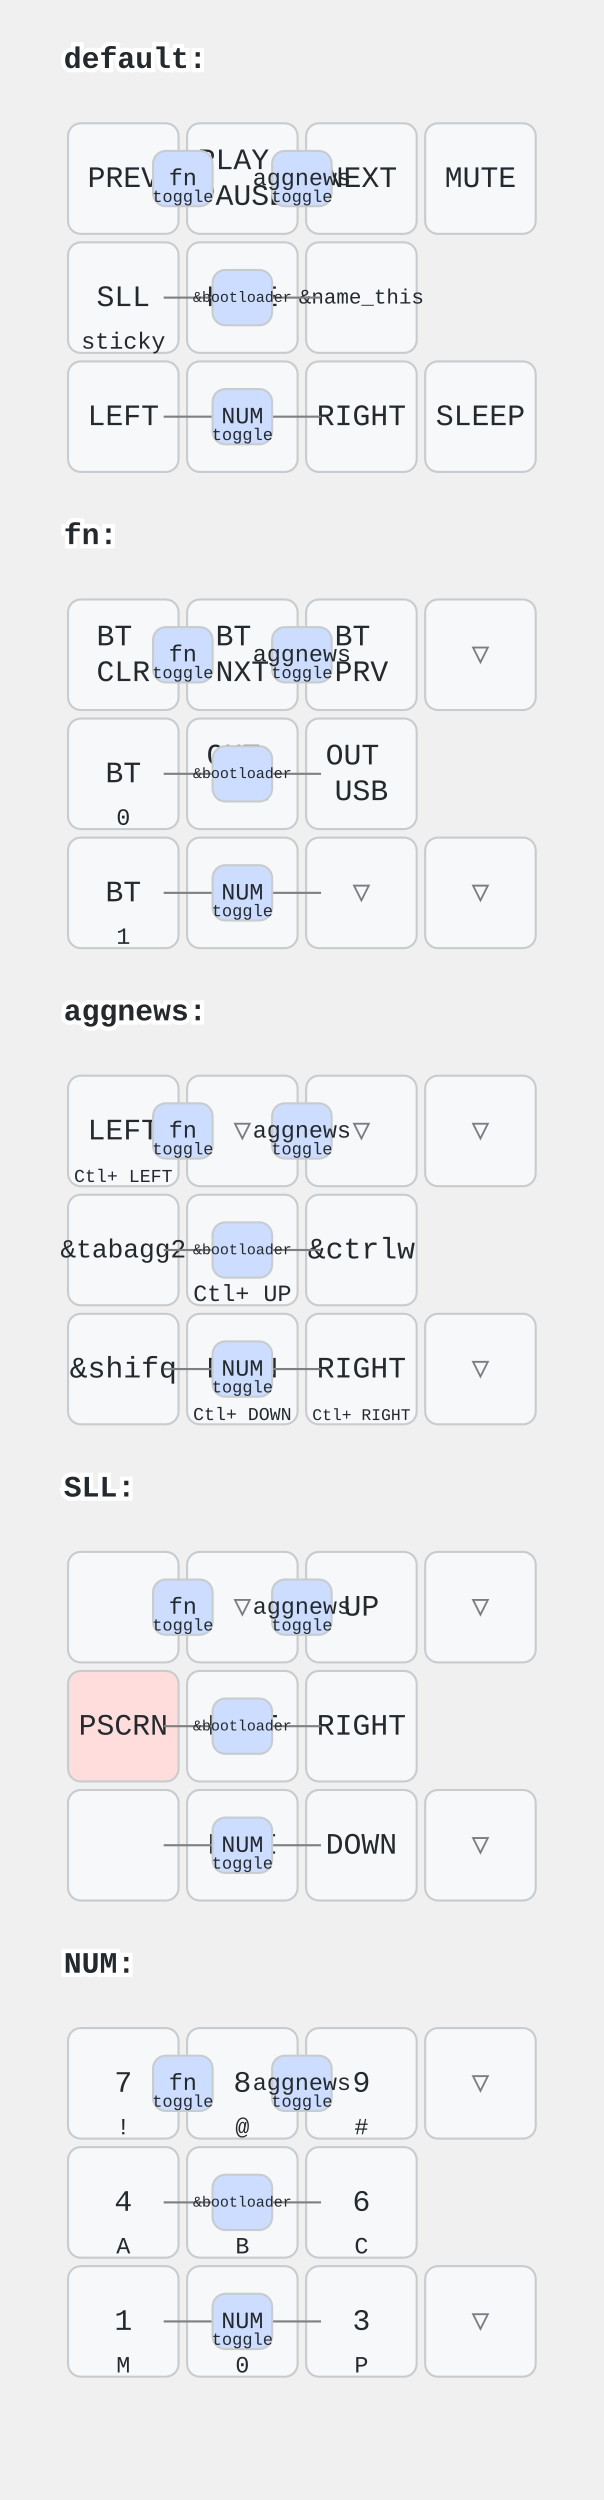
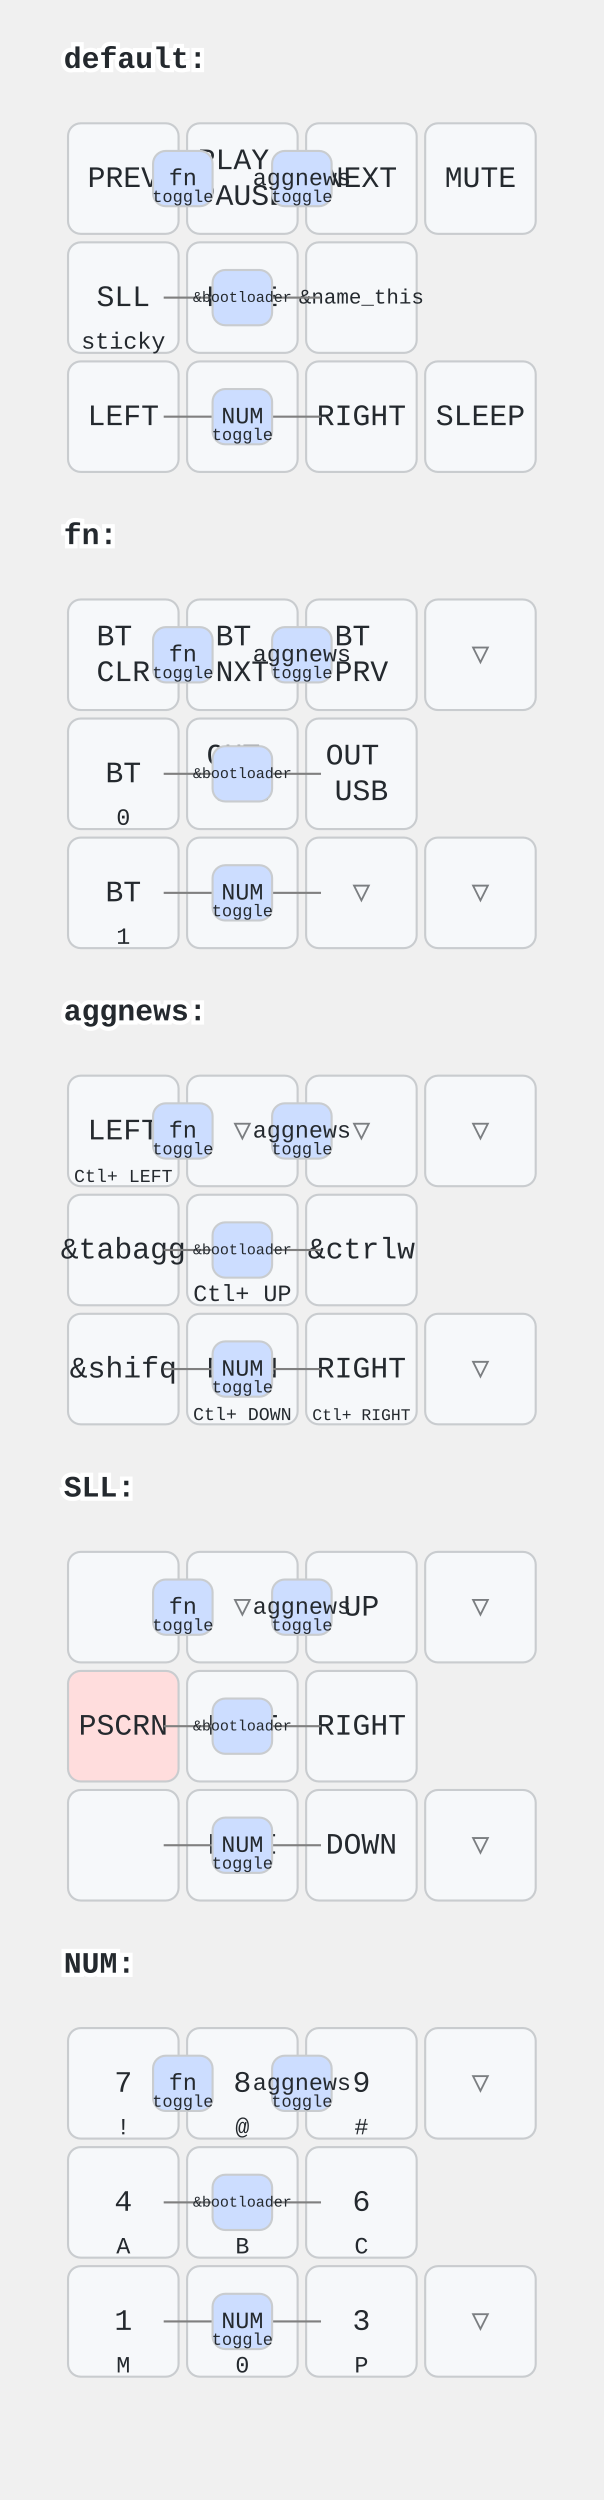
<svg xmlns="http://www.w3.org/2000/svg" width="284" height="1176" viewBox="0 0 284 1176" class="keymap">
  <style>/* inherit to force styles through use tags */
svg path {
    fill: inherit;
}

/* font and background color specifications */
svg.keymap {
    font-family: SFMono-Regular,Consolas,Liberation Mono,Menlo,monospace;
    font-size: 14px;
    font-kerning: normal;
    text-rendering: optimizeLegibility;
    fill: #24292e;
}

/* default key styling */
rect.key {
    fill: #f6f8fa;
}

rect.key, rect.combo {
    stroke: #c9cccf;
    stroke-width: 1;
}

/* default key side styling, only used is draw_key_sides is set */
rect.side {
    filter: brightness(90%);
}

/* color accent for combo boxes */
rect.combo, rect.combo-separate {
    fill: #cdf;
}

/* color accent for held keys */
rect.held, rect.combo.held {
    fill: #fdd;
}

/* color accent for ghost (optional) keys */
rect.ghost, rect.combo.ghost {
    stroke-dasharray: 4, 4;
    stroke-width: 2;
}

text {
    text-anchor: middle;
    dominant-baseline: middle;
}

/* styling for layer labels */
text.label {
    font-weight: bold;
    text-anchor: start;
    stroke: white;
    stroke-width: 4;
    paint-order: stroke;
}

/* styling for optional footer */
text.footer {
    text-anchor: end;
    dominant-baseline: auto;
    stroke: white;
    stroke-width: 4;
    paint-order: stroke;
}

/* styling for combo tap, and key hold/shifted label text */
text.combo, text.hold, text.shifted {
    font-size: 11px;
}

text.hold {
    text-anchor: middle;
    dominant-baseline: auto;
}

text.shifted {
    text-anchor: middle;
    dominant-baseline: hanging;
}

/* styling for hold/shifted label text in combo box */
text.combo.hold, text.combo.shifted {
    font-size: 8px;
}

/* lighter symbol for transparent keys */
text.trans {
    fill: #7b7e81;
}

/* styling for combo dendrons */
path.combo {
    stroke-width: 1;
    stroke: gray;
    fill: none;
}

/* Start Tabler Icons Cleanup */
/* cannot use height/width with glyphs */
.icon-tabler &gt; path {
    fill: inherit;
    stroke: inherit;
    stroke-width: 2;
}
/* hide tabler's default box */
.icon-tabler &gt; path[stroke="none"][fill="none"] {
    visibility: hidden;
}
/* End Tabler Icons Cleanup */
</style>
  <g transform="translate(30, 0)" class="layer-default">
    <text x="0" y="28" class="label">default:</text>
    <g transform="translate(0, 56)">
      <g transform="translate(28, 28)" class="key keypos-0">
        <rect rx="6" ry="6" x="-26" y="-26" width="52" height="52" class="key" />
        <text x="0" y="0" class="key tap">PREV</text>
      </g>
      <g transform="translate(84, 28)" class="key keypos-1">
        <rect rx="6" ry="6" x="-26" y="-26" width="52" height="52" class="key" />
        <text x="0" y="0" class="key tap">
          <tspan x="0" dy="-0.6em">PLAY</tspan>
          <tspan x="0" dy="1.2em">PAUSE</tspan>
        </text>
      </g>
      <g transform="translate(140, 28)" class="key keypos-2">
        <rect rx="6" ry="6" x="-26" y="-26" width="52" height="52" class="key" />
        <text x="0" y="0" class="key tap">NEXT</text>
      </g>
      <g transform="translate(196, 28)" class="key keypos-3">
        <rect rx="6" ry="6" x="-26" y="-26" width="52" height="52" class="key" />
        <text x="0" y="0" class="key tap">MUTE</text>
      </g>
      <g transform="translate(28, 84)" class="key keypos-4">
        <rect rx="6" ry="6" x="-26" y="-26" width="52" height="52" class="key" />
        <text x="0" y="0" class="key tap">SLL</text>
        <text x="0" y="24" class="key hold">sticky</text>
      </g>
      <g transform="translate(84, 84)" class="key keypos-5">
        <rect rx="6" ry="6" x="-26" y="-26" width="52" height="52" class="key" />
        <text x="0" y="0" class="key tap">HOME</text>
      </g>
      <g transform="translate(140, 84)" class="key keypos-6">
        <rect rx="6" ry="6" x="-26" y="-26" width="52" height="52" class="key" />
        <text x="0" y="0" class="key tap">
          <tspan style="font-size: 70%">&amp;name_this</tspan>
        </text>
      </g>
      <g transform="translate(28, 140)" class="key keypos-7">
        <rect rx="6" ry="6" x="-26" y="-26" width="52" height="52" class="key" />
        <text x="0" y="0" class="key tap">LEFT</text>
      </g>
      <g transform="translate(84, 140)" class="key keypos-8">
        <rect rx="6" ry="6" x="-26" y="-26" width="52" height="52" class="key" />
        <text x="0" y="0" class="key tap">END</text>
      </g>
      <g transform="translate(140, 140)" class="key keypos-9">
        <rect rx="6" ry="6" x="-26" y="-26" width="52" height="52" class="key" />
        <text x="0" y="0" class="key tap">RIGHT</text>
      </g>
      <g transform="translate(196, 140)" class="key keypos-10">
        <rect rx="6" ry="6" x="-26" y="-26" width="52" height="52" class="key" />
        <text x="0" y="0" class="key tap">SLEEP</text>
      </g>
      <g class="combo combopos-0">
        <path d="M84,84 l-37,0" class="combo" />
        <path d="M84,84 l37,0" class="combo" />
        <rect rx="6" ry="6" x="70" y="71" width="28" height="26" class="combo" />
        <text x="84" y="84" class="combo tap">
          <tspan style="font-size: 64%">&amp;bootloader</tspan>
        </text>
      </g>
      <g class="combo combopos-1">
        <rect rx="6" ry="6" x="42" y="15" width="28" height="26" class="combo" />
        <text x="56" y="28" class="combo tap">fn</text>
        <text x="56" y="39" class="combo hold">toggle</text>
      </g>
      <g class="combo combopos-2">
        <rect rx="6" ry="6" x="98" y="15" width="28" height="26" class="combo" />
        <text x="112" y="28" class="combo tap">aggnews</text>
        <text x="112" y="39" class="combo hold">toggle</text>
      </g>
      <g class="combo combopos-3">
        <path d="M84,140 l-37,0" class="combo" />
        <path d="M84,140 l37,0" class="combo" />
        <rect rx="6" ry="6" x="70" y="127" width="28" height="26" class="combo" />
        <text x="84" y="140" class="combo tap">NUM</text>
        <text x="84" y="151" class="combo hold">toggle</text>
      </g>
    </g>
  </g>
  <g transform="translate(30, 224)" class="layer-fn">
    <text x="0" y="28" class="label">fn:</text>
    <g transform="translate(0, 56)">
      <g transform="translate(28, 28)" class="key keypos-0">
        <rect rx="6" ry="6" x="-26" y="-26" width="52" height="52" class="key" />
        <text x="0" y="0" class="key tap">
          <tspan x="0" dy="-0.6em">BT</tspan>
          <tspan x="0" dy="1.2em">CLR</tspan>
        </text>
      </g>
      <g transform="translate(84, 28)" class="key keypos-1">
        <rect rx="6" ry="6" x="-26" y="-26" width="52" height="52" class="key" />
        <text x="0" y="0" class="key tap">
          <tspan x="0" dy="-0.6em">BT</tspan>
          <tspan x="0" dy="1.2em">NXT</tspan>
        </text>
      </g>
      <g transform="translate(140, 28)" class="key keypos-2">
        <rect rx="6" ry="6" x="-26" y="-26" width="52" height="52" class="key" />
        <text x="0" y="0" class="key tap">
          <tspan x="0" dy="-0.6em">BT</tspan>
          <tspan x="0" dy="1.2em">PRV</tspan>
        </text>
      </g>
      <g transform="translate(196, 28)" class="key trans keypos-3">
        <rect rx="6" ry="6" x="-26" y="-26" width="52" height="52" class="key trans" />
        <text x="0" y="0" class="key trans tap">▽</text>
      </g>
      <g transform="translate(28, 84)" class="key keypos-4">
        <rect rx="6" ry="6" x="-26" y="-26" width="52" height="52" class="key" />
        <text x="0" y="0" class="key tap">BT</text>
        <text x="0" y="24" class="key hold">0</text>
      </g>
      <g transform="translate(84, 84)" class="key keypos-5">
        <rect rx="6" ry="6" x="-26" y="-26" width="52" height="52" class="key" />
        <text x="0" y="0" class="key tap">
          <tspan x="0" dy="-0.6em">OUT</tspan>
          <tspan x="0" dy="1.2em">BLE</tspan>
        </text>
      </g>
      <g transform="translate(140, 84)" class="key keypos-6">
        <rect rx="6" ry="6" x="-26" y="-26" width="52" height="52" class="key" />
        <text x="0" y="0" class="key tap">
          <tspan x="0" dy="-0.6em">OUT</tspan>
          <tspan x="0" dy="1.2em">USB</tspan>
        </text>
      </g>
      <g transform="translate(28, 140)" class="key keypos-7">
        <rect rx="6" ry="6" x="-26" y="-26" width="52" height="52" class="key" />
        <text x="0" y="0" class="key tap">BT</text>
        <text x="0" y="24" class="key hold">1</text>
      </g>
      <g transform="translate(84, 140)" class="key trans keypos-8">
        <rect rx="6" ry="6" x="-26" y="-26" width="52" height="52" class="key trans" />
        <text x="0" y="0" class="key trans tap">▽</text>
      </g>
      <g transform="translate(140, 140)" class="key trans keypos-9">
        <rect rx="6" ry="6" x="-26" y="-26" width="52" height="52" class="key trans" />
        <text x="0" y="0" class="key trans tap">▽</text>
      </g>
      <g transform="translate(196, 140)" class="key trans keypos-10">
        <rect rx="6" ry="6" x="-26" y="-26" width="52" height="52" class="key trans" />
        <text x="0" y="0" class="key trans tap">▽</text>
      </g>
      <g class="combo combopos-0">
        <path d="M84,84 l-37,0" class="combo" />
        <path d="M84,84 l37,0" class="combo" />
        <rect rx="6" ry="6" x="70" y="71" width="28" height="26" class="combo" />
        <text x="84" y="84" class="combo tap">
          <tspan style="font-size: 64%">&amp;bootloader</tspan>
        </text>
      </g>
      <g class="combo combopos-1">
        <rect rx="6" ry="6" x="42" y="15" width="28" height="26" class="combo" />
        <text x="56" y="28" class="combo tap">fn</text>
        <text x="56" y="39" class="combo hold">toggle</text>
      </g>
      <g class="combo combopos-2">
        <rect rx="6" ry="6" x="98" y="15" width="28" height="26" class="combo" />
        <text x="112" y="28" class="combo tap">aggnews</text>
        <text x="112" y="39" class="combo hold">toggle</text>
      </g>
      <g class="combo combopos-3">
        <path d="M84,140 l-37,0" class="combo" />
        <path d="M84,140 l37,0" class="combo" />
        <rect rx="6" ry="6" x="70" y="127" width="28" height="26" class="combo" />
        <text x="84" y="140" class="combo tap">NUM</text>
        <text x="84" y="151" class="combo hold">toggle</text>
      </g>
    </g>
  </g>
  <g transform="translate(30, 448)" class="layer-aggnews">
    <text x="0" y="28" class="label">aggnews:</text>
    <g transform="translate(0, 56)">
      <g transform="translate(28, 28)" class="key keypos-0">
        <rect rx="6" ry="6" x="-26" y="-26" width="52" height="52" class="key" />
        <text x="0" y="0" class="key tap">LEFT</text>
        <text x="0" y="24" class="key hold">
          <tspan style="font-size: 78%">Ctl+ LEFT</tspan>
        </text>
      </g>
      <g transform="translate(84, 28)" class="key trans keypos-1">
        <rect rx="6" ry="6" x="-26" y="-26" width="52" height="52" class="key trans" />
        <text x="0" y="0" class="key trans tap">▽</text>
      </g>
      <g transform="translate(140, 28)" class="key trans keypos-2">
        <rect rx="6" ry="6" x="-26" y="-26" width="52" height="52" class="key trans" />
        <text x="0" y="0" class="key trans tap">▽</text>
      </g>
      <g transform="translate(196, 28)" class="key trans keypos-3">
        <rect rx="6" ry="6" x="-26" y="-26" width="52" height="52" class="key trans" />
        <text x="0" y="0" class="key trans tap">▽</text>
      </g>
      <g transform="translate(28, 84)" class="key keypos-4">
        <rect rx="6" ry="6" x="-26" y="-26" width="52" height="52" class="key" />
-         <text x="0" y="0" class="key tap">
-           <tspan style="font-size: 88%">&amp;tabagg2</tspan>
-         </text>
+         <text x="0" y="0" class="key tap">&amp;tabagg</text>
      </g>
      <g transform="translate(84, 84)" class="key keypos-5">
        <rect rx="6" ry="6" x="-26" y="-26" width="52" height="52" class="key" />
        <text x="0" y="0" class="key tap">UP</text>
        <text x="0" y="24" class="key hold">Ctl+ UP</text>
      </g>
      <g transform="translate(140, 84)" class="key keypos-6">
        <rect rx="6" ry="6" x="-26" y="-26" width="52" height="52" class="key" />
        <text x="0" y="0" class="key tap">&amp;ctrlw</text>
      </g>
      <g transform="translate(28, 140)" class="key keypos-7">
        <rect rx="6" ry="6" x="-26" y="-26" width="52" height="52" class="key" />
        <text x="0" y="0" class="key tap">&amp;shifq</text>
      </g>
      <g transform="translate(84, 140)" class="key keypos-8">
        <rect rx="6" ry="6" x="-26" y="-26" width="52" height="52" class="key" />
        <text x="0" y="0" class="key tap">DOWN</text>
        <text x="0" y="24" class="key hold">
          <tspan style="font-size: 78%">Ctl+ DOWN</tspan>
        </text>
      </g>
      <g transform="translate(140, 140)" class="key keypos-9">
        <rect rx="6" ry="6" x="-26" y="-26" width="52" height="52" class="key" />
        <text x="0" y="0" class="key tap">RIGHT</text>
        <text x="0" y="24" class="key hold">
          <tspan style="font-size: 70%">Ctl+ RIGHT</tspan>
        </text>
      </g>
      <g transform="translate(196, 140)" class="key trans keypos-10">
        <rect rx="6" ry="6" x="-26" y="-26" width="52" height="52" class="key trans" />
        <text x="0" y="0" class="key trans tap">▽</text>
      </g>
      <g class="combo combopos-0">
        <path d="M84,84 l-37,0" class="combo" />
        <path d="M84,84 l37,0" class="combo" />
        <rect rx="6" ry="6" x="70" y="71" width="28" height="26" class="combo" />
        <text x="84" y="84" class="combo tap">
          <tspan style="font-size: 64%">&amp;bootloader</tspan>
        </text>
      </g>
      <g class="combo combopos-1">
        <rect rx="6" ry="6" x="42" y="15" width="28" height="26" class="combo" />
        <text x="56" y="28" class="combo tap">fn</text>
        <text x="56" y="39" class="combo hold">toggle</text>
      </g>
      <g class="combo combopos-2">
        <rect rx="6" ry="6" x="98" y="15" width="28" height="26" class="combo" />
        <text x="112" y="28" class="combo tap">aggnews</text>
        <text x="112" y="39" class="combo hold">toggle</text>
      </g>
      <g class="combo combopos-3">
        <path d="M84,140 l-37,0" class="combo" />
        <path d="M84,140 l37,0" class="combo" />
        <rect rx="6" ry="6" x="70" y="127" width="28" height="26" class="combo" />
        <text x="84" y="140" class="combo tap">NUM</text>
        <text x="84" y="151" class="combo hold">toggle</text>
      </g>
    </g>
  </g>
  <g transform="translate(30, 672)" class="layer-SLL">
    <text x="0" y="28" class="label">SLL:</text>
    <g transform="translate(0, 56)">
      <g transform="translate(28, 28)" class="key keypos-0">
        <rect rx="6" ry="6" x="-26" y="-26" width="52" height="52" class="key" />
      </g>
      <g transform="translate(84, 28)" class="key trans keypos-1">
        <rect rx="6" ry="6" x="-26" y="-26" width="52" height="52" class="key trans" />
        <text x="0" y="0" class="key trans tap">▽</text>
      </g>
      <g transform="translate(140, 28)" class="key keypos-2">
        <rect rx="6" ry="6" x="-26" y="-26" width="52" height="52" class="key" />
        <text x="0" y="0" class="key tap">UP</text>
      </g>
      <g transform="translate(196, 28)" class="key trans keypos-3">
        <rect rx="6" ry="6" x="-26" y="-26" width="52" height="52" class="key trans" />
        <text x="0" y="0" class="key trans tap">▽</text>
      </g>
      <g transform="translate(28, 84)" class="key held keypos-4">
        <rect rx="6" ry="6" x="-26" y="-26" width="52" height="52" class="key held" />
        <text x="0" y="0" class="key held tap">PSCRN</text>
      </g>
      <g transform="translate(84, 84)" class="key keypos-5">
        <rect rx="6" ry="6" x="-26" y="-26" width="52" height="52" class="key" />
        <text x="0" y="0" class="key tap">LEFT</text>
      </g>
      <g transform="translate(140, 84)" class="key keypos-6">
        <rect rx="6" ry="6" x="-26" y="-26" width="52" height="52" class="key" />
        <text x="0" y="0" class="key tap">RIGHT</text>
      </g>
      <g transform="translate(28, 140)" class="key keypos-7">
        <rect rx="6" ry="6" x="-26" y="-26" width="52" height="52" class="key" />
      </g>
      <g transform="translate(84, 140)" class="key keypos-8">
        <rect rx="6" ry="6" x="-26" y="-26" width="52" height="52" class="key" />
        <text x="0" y="0" class="key tap">LGUI</text>
      </g>
      <g transform="translate(140, 140)" class="key keypos-9">
        <rect rx="6" ry="6" x="-26" y="-26" width="52" height="52" class="key" />
        <text x="0" y="0" class="key tap">DOWN</text>
      </g>
      <g transform="translate(196, 140)" class="key trans keypos-10">
        <rect rx="6" ry="6" x="-26" y="-26" width="52" height="52" class="key trans" />
        <text x="0" y="0" class="key trans tap">▽</text>
      </g>
      <g class="combo combopos-0">
        <path d="M84,84 l-37,0" class="combo" />
        <path d="M84,84 l37,0" class="combo" />
        <rect rx="6" ry="6" x="70" y="71" width="28" height="26" class="combo" />
        <text x="84" y="84" class="combo tap">
          <tspan style="font-size: 64%">&amp;bootloader</tspan>
        </text>
      </g>
      <g class="combo combopos-1">
        <rect rx="6" ry="6" x="42" y="15" width="28" height="26" class="combo" />
        <text x="56" y="28" class="combo tap">fn</text>
        <text x="56" y="39" class="combo hold">toggle</text>
      </g>
      <g class="combo combopos-2">
        <rect rx="6" ry="6" x="98" y="15" width="28" height="26" class="combo" />
        <text x="112" y="28" class="combo tap">aggnews</text>
        <text x="112" y="39" class="combo hold">toggle</text>
      </g>
      <g class="combo combopos-3">
        <path d="M84,140 l-37,0" class="combo" />
        <path d="M84,140 l37,0" class="combo" />
        <rect rx="6" ry="6" x="70" y="127" width="28" height="26" class="combo" />
        <text x="84" y="140" class="combo tap">NUM</text>
        <text x="84" y="151" class="combo hold">toggle</text>
      </g>
    </g>
  </g>
  <g transform="translate(30, 896)" class="layer-NUM">
    <text x="0" y="28" class="label">NUM:</text>
    <g transform="translate(0, 56)">
      <g transform="translate(28, 28)" class="key keypos-0">
        <rect rx="6" ry="6" x="-26" y="-26" width="52" height="52" class="key" />
        <text x="0" y="0" class="key tap">7</text>
        <text x="0" y="24" class="key hold">!</text>
      </g>
      <g transform="translate(84, 28)" class="key keypos-1">
        <rect rx="6" ry="6" x="-26" y="-26" width="52" height="52" class="key" />
        <text x="0" y="0" class="key tap">8</text>
        <text x="0" y="24" class="key hold">@</text>
      </g>
      <g transform="translate(140, 28)" class="key keypos-2">
        <rect rx="6" ry="6" x="-26" y="-26" width="52" height="52" class="key" />
        <text x="0" y="0" class="key tap">9</text>
        <text x="0" y="24" class="key hold">#</text>
      </g>
      <g transform="translate(196, 28)" class="key trans keypos-3">
        <rect rx="6" ry="6" x="-26" y="-26" width="52" height="52" class="key trans" />
        <text x="0" y="0" class="key trans tap">▽</text>
      </g>
      <g transform="translate(28, 84)" class="key keypos-4">
        <rect rx="6" ry="6" x="-26" y="-26" width="52" height="52" class="key" />
        <text x="0" y="0" class="key tap">4</text>
        <text x="0" y="24" class="key hold">A</text>
      </g>
      <g transform="translate(84, 84)" class="key keypos-5">
        <rect rx="6" ry="6" x="-26" y="-26" width="52" height="52" class="key" />
        <text x="0" y="0" class="key tap">5</text>
        <text x="0" y="24" class="key hold">B</text>
      </g>
      <g transform="translate(140, 84)" class="key keypos-6">
        <rect rx="6" ry="6" x="-26" y="-26" width="52" height="52" class="key" />
        <text x="0" y="0" class="key tap">6</text>
        <text x="0" y="24" class="key hold">C</text>
      </g>
      <g transform="translate(28, 140)" class="key keypos-7">
        <rect rx="6" ry="6" x="-26" y="-26" width="52" height="52" class="key" />
        <text x="0" y="0" class="key tap">1</text>
        <text x="0" y="24" class="key hold">M</text>
      </g>
      <g transform="translate(84, 140)" class="key keypos-8">
        <rect rx="6" ry="6" x="-26" y="-26" width="52" height="52" class="key" />
        <text x="0" y="0" class="key tap">2</text>
        <text x="0" y="24" class="key hold">0</text>
      </g>
      <g transform="translate(140, 140)" class="key keypos-9">
        <rect rx="6" ry="6" x="-26" y="-26" width="52" height="52" class="key" />
        <text x="0" y="0" class="key tap">3</text>
        <text x="0" y="24" class="key hold">P</text>
      </g>
      <g transform="translate(196, 140)" class="key trans keypos-10">
        <rect rx="6" ry="6" x="-26" y="-26" width="52" height="52" class="key trans" />
        <text x="0" y="0" class="key trans tap">▽</text>
      </g>
      <g class="combo combopos-0">
        <path d="M84,84 l-37,0" class="combo" />
        <path d="M84,84 l37,0" class="combo" />
        <rect rx="6" ry="6" x="70" y="71" width="28" height="26" class="combo" />
        <text x="84" y="84" class="combo tap">
          <tspan style="font-size: 64%">&amp;bootloader</tspan>
        </text>
      </g>
      <g class="combo combopos-1">
        <rect rx="6" ry="6" x="42" y="15" width="28" height="26" class="combo" />
        <text x="56" y="28" class="combo tap">fn</text>
        <text x="56" y="39" class="combo hold">toggle</text>
      </g>
      <g class="combo combopos-2">
        <rect rx="6" ry="6" x="98" y="15" width="28" height="26" class="combo" />
        <text x="112" y="28" class="combo tap">aggnews</text>
        <text x="112" y="39" class="combo hold">toggle</text>
      </g>
      <g class="combo combopos-3">
        <path d="M84,140 l-37,0" class="combo" />
        <path d="M84,140 l37,0" class="combo" />
        <rect rx="6" ry="6" x="70" y="127" width="28" height="26" class="combo" />
        <text x="84" y="140" class="combo tap">NUM</text>
        <text x="84" y="151" class="combo hold">toggle</text>
      </g>
    </g>
  </g>
</svg>
